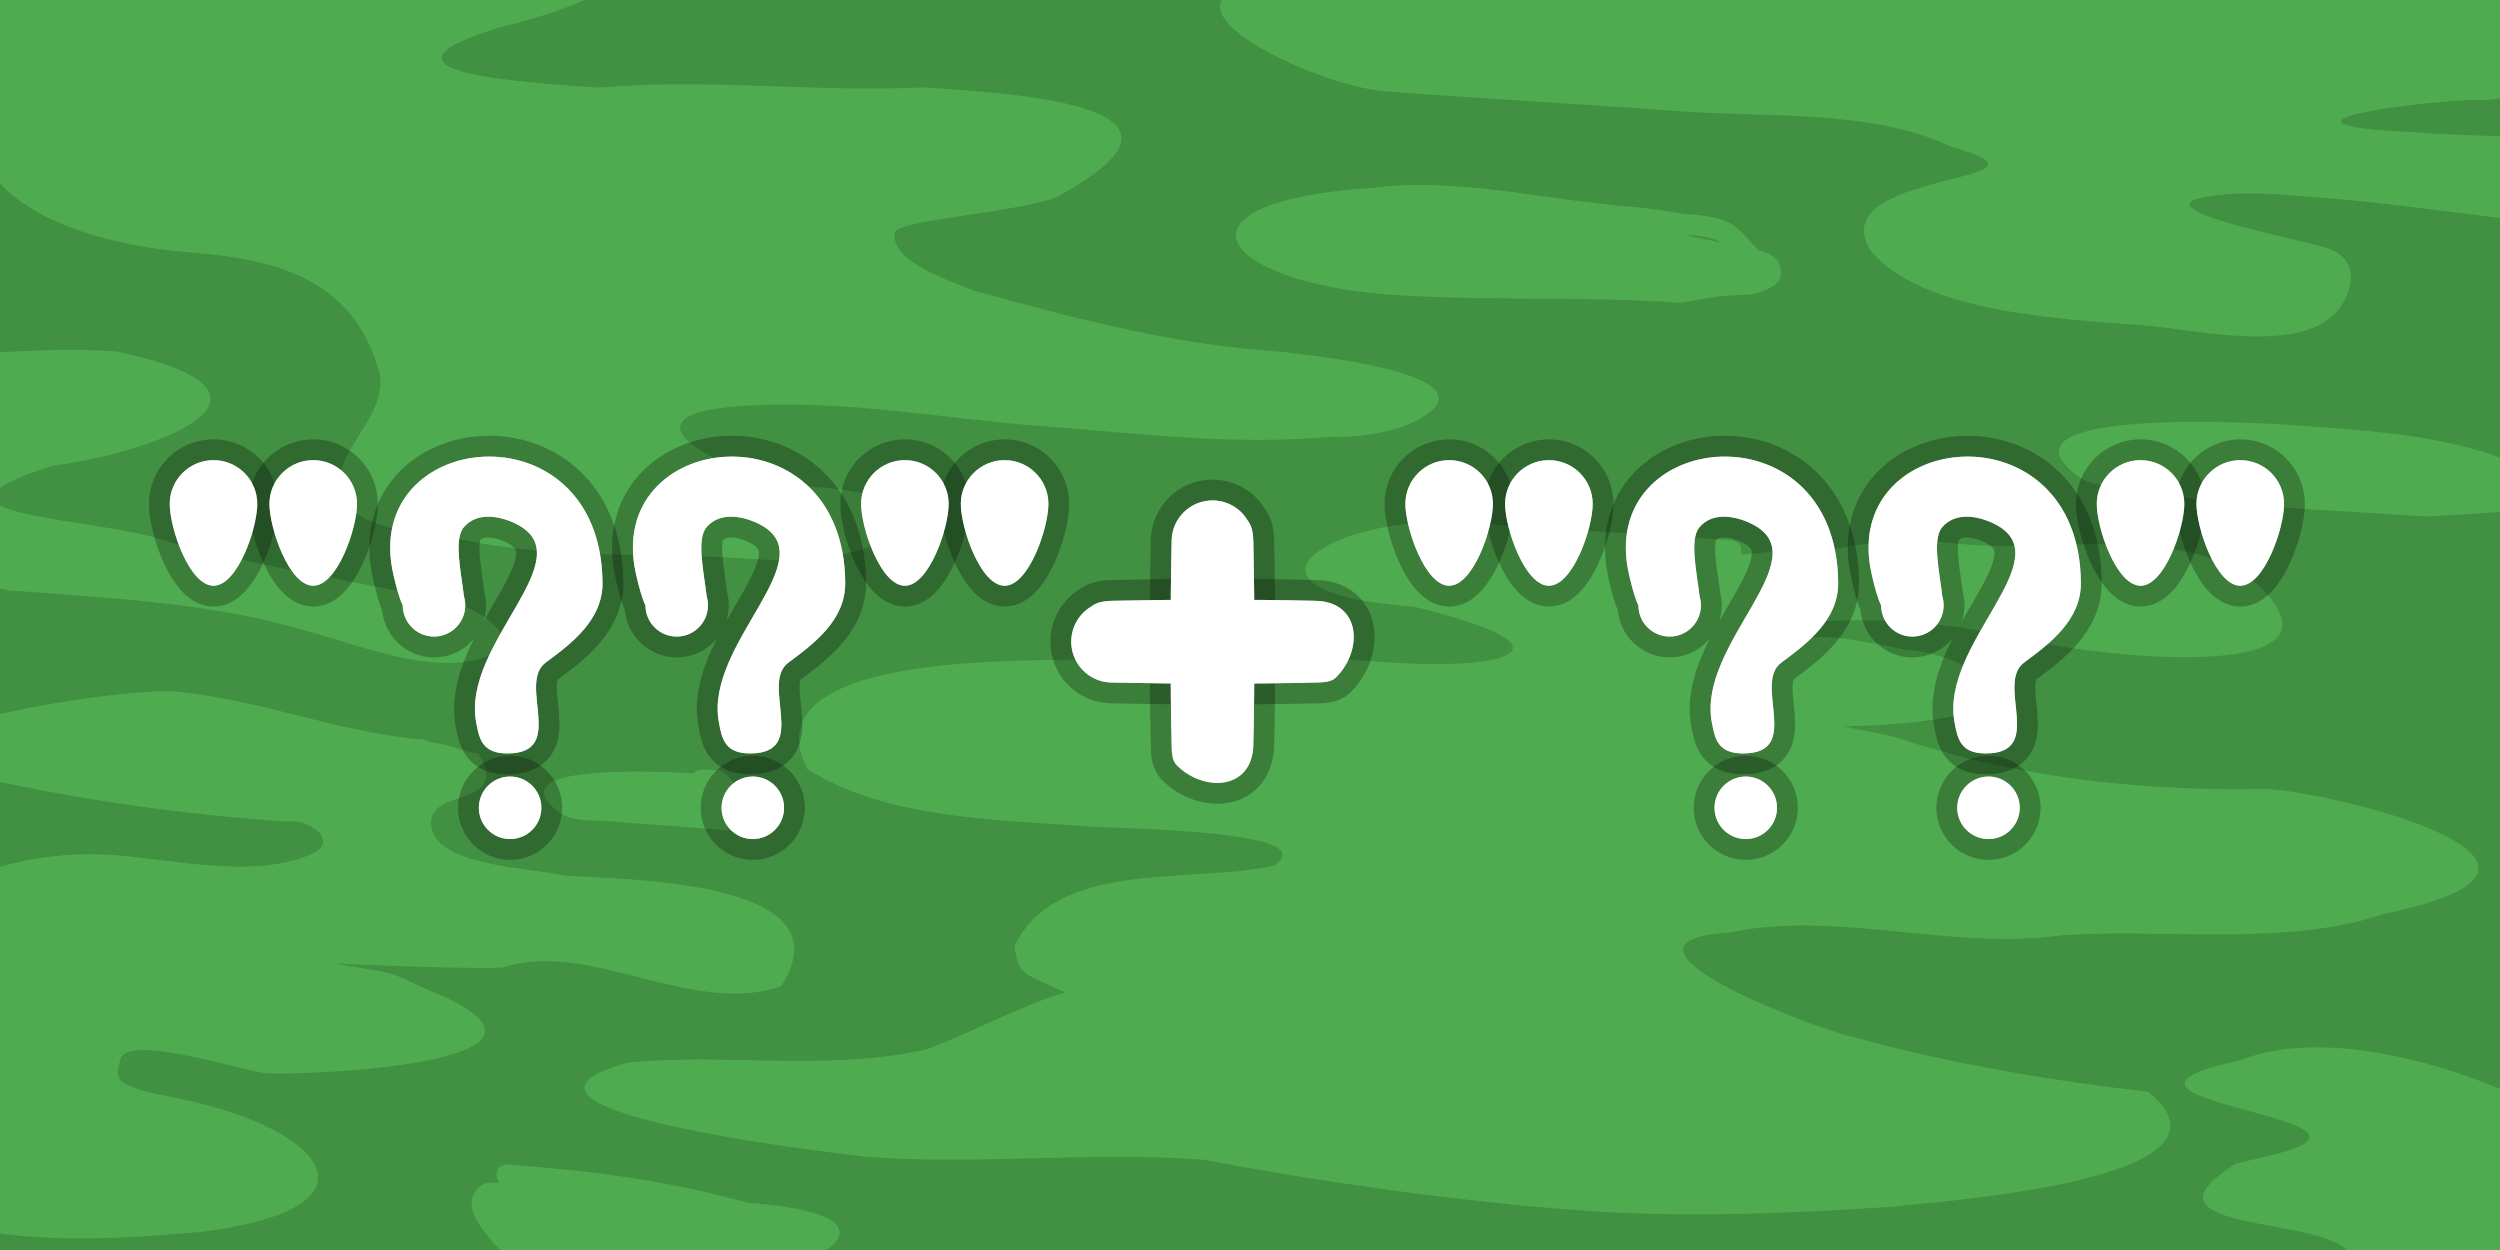
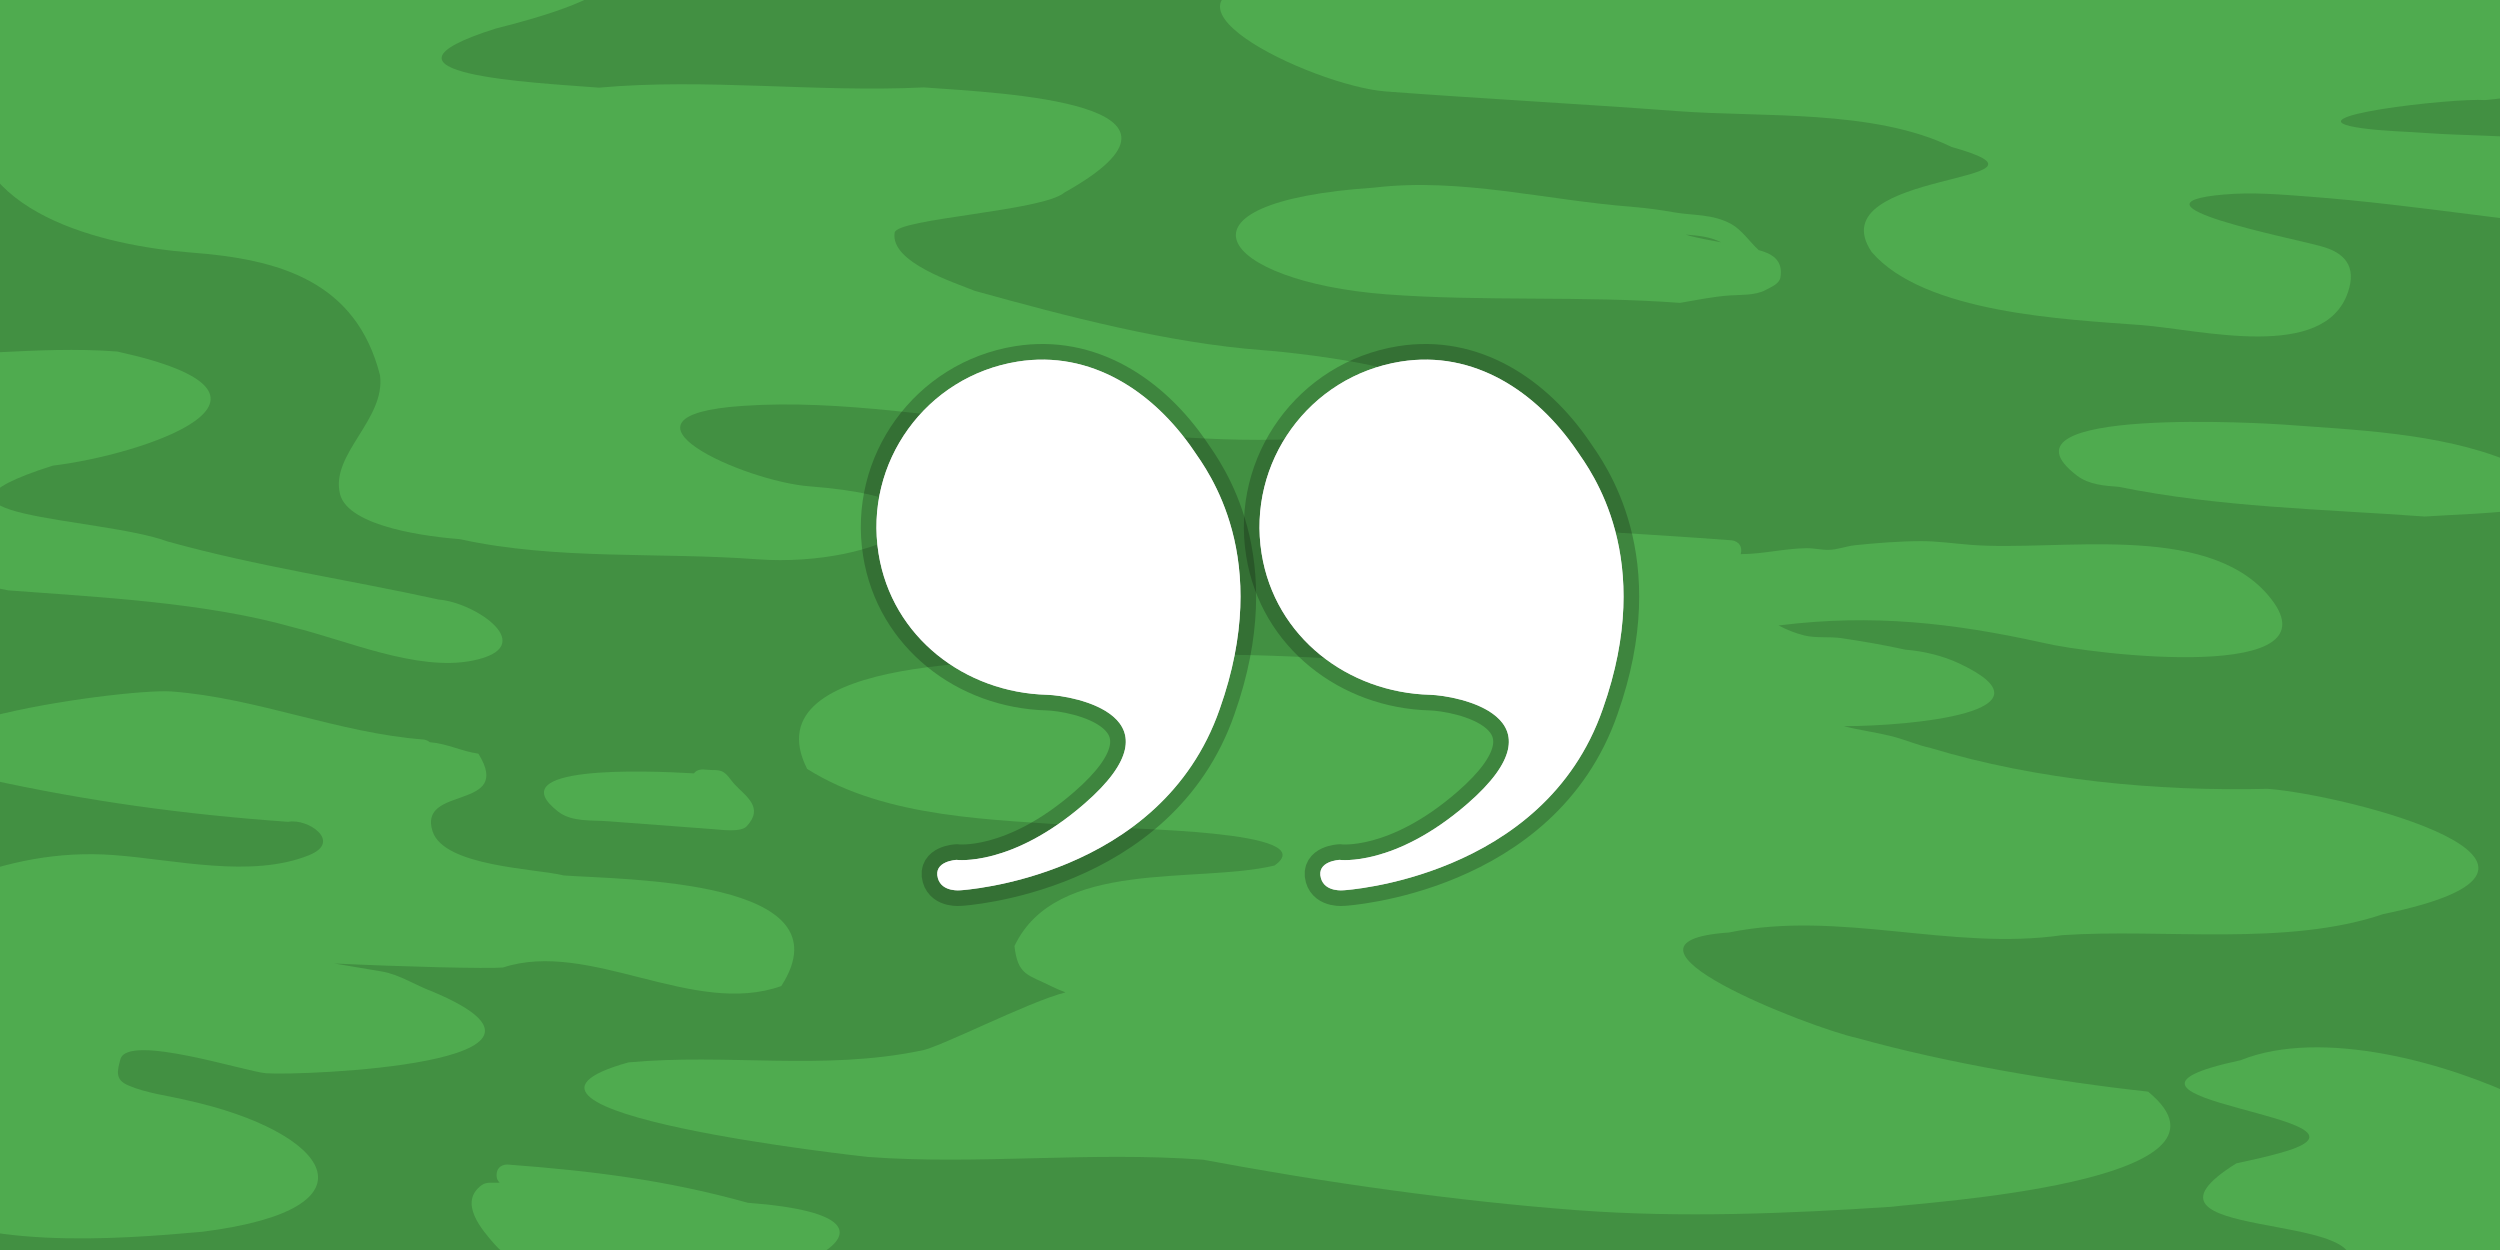
- <svg xmlns="http://www.w3.org/2000/svg" version="1.1" width="600" height="300" viewBox="0 0 600 300" id="svg52">
-   <defs id="defs52" />
-   <path d="M 0,300 V 0 h 600 v 300 z" fill="#429042" stroke="none" stroke-width="0" id="path1" style="stroke-miterlimit:10" />
-   <path d="m 99.443,-33.048 c 4.508,1.075 8.636,3.267 13.177,4.479 1.663,0.444 3.454,0.082 5.152,0.363 3.001,0.496 6.037,1.027 8.968,1.844 33.788,16.549 26.856,24.487 -7.719,33.198 -34.856,10.995 9.59,13.012 24.735,14.202 25.689,-2.324 52.073,1.194 77.981,-0.06 19.039,1.397 72.284,3.637 33.707,25.244 -5.202,4.462 -40.168,6.223 -40.725,9.598 -1.187,7.188 14.718,12.1 19.199,13.981 22.051,6.116 46.369,12.534 69.225,14.25 7.21,0.541 60.811,5.799 35.379,17.56 -5.073,2.346 -13.593,3.541 -18.995,3.186 -23.276,2.169 -46.095,-0.765 -69.345,-2.511 -23.622,-1.774 -48.109,-6.513 -71.83,-4.881 -35.359,2.339 0.381,18.149 15.93,19.316 46.146,3.58 16.853,19.715 -12.6,17.503 -23.332,-1.752 -48.23,0.259 -71.292,-4.822 -6.871,-0.528 -26.826,-2.786 -28.794,-10.856 -2.337,-9.582 10.956,-17.831 9.615,-28.448 C 85.46,67.383 66.898,62.191 45.87,60.612 25.115,58.992 -8.597,51.198 -6.641,25.141 -4.082,-8.22 8.438,-20.539 36.358,-36.174 c 20.625,-7.118 39.652,-1.537 60.85,-0.033 0,0 2.493,0.187 2.306,2.68 -0.013,0.172 -0.037,0.332 -0.07,0.479 z" fill="#4fab4f" stroke="none" stroke-width="0.5" id="path2" style="stroke-miterlimit:10" />
-   <path d="m -32.795,87.178 c 9.7e-4,-0.016 0.002,-0.032 0.003,-0.048 0.187,-2.493 2.68,-2.306 2.68,-2.306 19.364,1.475 38.536,-1.969 58.253,-0.456 48.855,10.695 5.708,24.866 -15.492,27.387 -38.74,12.33 11.457,12.269 27.531,18.187 21.669,6.04 43.294,9.145 65.178,13.966 8.731,0.674 24.565,11.363 7.996,14.652 -13.23,2.626 -30.275,-4.9 -42.982,-8.012 -21.032,-5.98 -46.576,-7.214 -68.387,-8.862 -10.681,-2.353 -30.533,-2.533 -37.844,-11.093 -5.386,-6.306 -2.57,-25.125 -3.581,-33.502 0.131,-1.232 -0.092,-2.557 0.394,-3.697 1.376,-3.226 2.509,-2.546 4.697,-4.389 0.603,-0.508 1.003,-1.266 1.553,-1.825 z" fill="#4fab4f" stroke="none" stroke-width="0.5" id="path3" style="stroke-miterlimit:10" />
-   <path d="m 417.776,132.994 c 5.277,-0.007 10.426,-1.342 15.728,-1.425 1.786,-0.028 3.558,0.423 5.344,0.401 2.145,-0.026 4.205,-0.889 6.338,-1.113 5.081,-0.532 10.766,-0.975 15.905,-0.983 3.939,-0.006 7.986,0.595 11.912,0.89 20.871,1.653 56.091,-5.606 71.273,11.998 18.505,21.552 -42.398,14.335 -54.072,11.476 -21.664,-4.772 -40.877,-6.9 -62.753,-4.196 -0.196,0.024 -0.4,0.047 -0.609,0.066 1.95,1.028 3.999,1.858 6.182,2.399 2.796,0.694 6.041,0.229 8.895,0.649 5.098,0.75 10.378,1.664 15.399,2.77 4.278,0.33 8.945,1.448 12.845,3.278 24.932,11.703 -11.677,15.052 -27.634,15.08 3.732,0.956 7.691,1.475 11.328,2.371 3.276,0.807 6.169,2.144 9.484,2.866 25.557,7.727 54.241,10.443 80.914,9.8 18.603,1.384 85.05,18.254 27.728,30.057 -23.166,7.881 -52.828,3.407 -77.083,5.065 -26.53,3.839 -53.516,-6.095 -79.953,-0.644 -33.611,2.296 19.598,22.915 30.78,25.334 21.687,6.051 47.923,10.479 69.805,12.858 26.723,21.832 -54.977,26.665 -61.534,27.633 -24.82,1.637 -50.598,2.69 -75.395,0.828 -29.395,-2.207 -60.925,-6.691 -89.868,-12.126 -26.966,-2.025 -54.242,1.305 -80.424,-0.661 -0.37,-0.028 -100.015,-10.86 -57.479,-22.691 23.635,-2.189 46.579,2.037 70.088,-2.802 4.159,-0.514 25.959,-11.807 34.811,-14.001 -1.292,-0.482 -2.606,-1.064 -3.386,-1.459 -5.585,-2.825 -8.071,-2.531 -8.873,-9.661 10.012,-21.123 43.668,-14.863 62.402,-19.321 12.09,-8.495 -35.816,-8.728 -45.385,-9.447 -22.144,-1.663 -47.661,-1.709 -66.773,-13.743 -14.09,-27.913 52.087,-25.773 65.671,-26.262 23.421,-2.066 49.368,-1.154 72.85,0.61 29.274,2.225 48.254,-3.219 7.238,-13.261 -49.387,-3.708 -19.39,-22.584 12.471,-20.192 21.172,1.59 42.464,2.651 63.634,4.241 0,0 2.493,0.187 2.306,2.68 -0.018,0.235 -0.056,0.447 -0.111,0.636 z" fill="#4fab4f" stroke="none" stroke-width="0.5" id="path4" style="stroke-miterlimit:10" />
-   <path d="m 101.979,177.545 c 0.236,0.055 0.384,0.117 0.384,0.117 l 0.017,0.01 c 0.251,0.098 0.527,0.243 0.774,0.458 4.212,0.336 7.551,2.171 11.656,2.752 8.595,13.792 -14.661,7.474 -10.982,18.667 2.77,8.426 24.68,8.891 31.519,10.565 14.547,1.042 68.687,0.883 52.165,26.532 -21.097,7.55 -46.042,-11.252 -66.79,-4.446 -3.66,0.331 -24.138,-0.182 -40.504,-0.964 3.844,0.633 7.695,1.272 11.519,1.94 4.155,0.727 8.019,3.31 11.96,4.76 41.564,17.418 -31.532,20.269 -39.835,19.646 -4.873,-0.366 -33.198,-9.624 -34.949,-3.387 -0.799,2.849 -1.323,4.934 1.833,6.288 4.503,1.932 9.456,2.442 14.202,3.592 33.852,7.456 47.671,25.975 3.611,31.548 -20.798,1.87 -55.309,4.493 -73.158,-7.959 -26.314,-18.602 45.664,-31.662 5.152,-26.676 -25.018,-1.85 -55.681,-10.058 -24.746,-35.987 25.113,-8.781 43.791,-21.864 71.679,-19.77 14.426,1.083 32.832,5.615 46.687,0.018 8.076,-3.262 -0.337,-8.941 -4.997,-8.009 -24.893,-1.765 -48.09,-4.933 -72.409,-10.291 -44.79,-10.963 32.486,-21.892 44.416,-20.996 20.562,1.544 40.111,9.998 60.4,11.522 0,0 0.16,0.012 0.395,0.07 z" fill="#4fab4f" stroke="none" stroke-width="0.5" id="path5" style="stroke-miterlimit:10" />
-   <path d="m 166.54,185.61 c 0.772,-1.051 2.219,-0.942 2.219,-0.942 l 1.069,0.08 c 1.204,0.154 2.539,-0.105 3.612,0.462 1.177,0.622 1.85,1.914 2.745,2.899 2.67,2.94 7.333,5.583 2.995,10.219 -1.376,1.47 -6.011,0.817 -7.736,0.691 -8.552,-0.625 -17.101,-1.284 -25.651,-1.926 -3.832,-0.288 -8.584,0.208 -11.805,-2.283 -14.414,-11.146 20.432,-9.915 32.553,-9.201 z" fill="#4fab4f" stroke="none" stroke-width="0.5" id="path6" style="stroke-miterlimit:10" />
-   <path d="m 401.543,50.924 c 4.851,0.868 9.488,0.365 13.996,2.869 2.522,1.401 4.401,4.269 6.53,6.225 3.071,0.817 5.96,2.329 5.232,6.565 -0.271,1.575 -2.27,2.318 -3.677,3.075 -2.337,1.257 -5.955,1.074 -8.419,1.24 -4.045,0.273 -8.02,1.123 -12.013,1.792 -23.269,-1.747 -47.097,-0.293 -70.553,-2.054 -39.996,-3.092 -54.359,-22.164 -2.8,-25.61 20.723,-2.469 41.367,3.07 61.88,4.61 0,0 0.044,0.003 0.12,0.015 3.295,0.28 6.44,0.688 9.704,1.272 z m 4.026,5.697 c 2.484,0.635 4.989,1.073 7.511,1.53 -2.817,-1.416 -5.606,-1.609 -8.507,-1.85 0.326,0.124 0.657,0.233 0.996,0.32 z" fill="#4fab4f" stroke="none" stroke-width="0.5" id="path7" style="stroke-miterlimit:10" />
-   <path d="m 394.972,-37.745 c 0.393,-0.042 0.786,-0.09 1.178,-0.145 5.403,-0.759 11.091,-2.005 16.591,-2.025 2.172,-0.008 4.386,0.465 6.515,0.036 2.071,-0.417 4.121,-0.998 6.225,-1.196 21.185,-2.61 47.127,1.413 68.048,5.082 26.961,5.085 52.314,10.184 78.41,18.833 15.443,4.324 74.722,36.756 24.51,41.179 -7.696,-0.559 -48.744,4.105 -29.578,6.751 5.22,0.721 10.62,0.793 15.877,1.187 16.023,1.203 43.673,-0.614 55.569,12.342 4.996,5.441 0.961,10.536 -4.983,11.506 -26.612,-1.887 -52.683,-6.631 -79.137,-8.617 -6.929,-0.52 -13.576,-1.111 -20.51,-0.499 -25.497,2.248 15.987,10.355 23.293,12.395 5.78,1.529 8.651,4.833 6.532,11.056 -5.702,16.743 -35.413,8.945 -49.786,7.866 C 495.539,76.641 461.854,75.169 449.22,60.505 435.767,40.581 499.807,44.11 468.391,35.268 449.685,26.183 423.107,28.209 402.574,26.668 379.214,24.914 355.851,23.697 332.528,21.945 314.811,20.563 268.296,-1.651 309.104,-5.241 c 16.15,1.231 51.217,2.686 18.185,-6.539 -44.394,-3.282 -21.447,-22.511 8.144,-25.308 16.448,-2.02 42.011,-7.042 59.539,-0.656 z" fill="#4fab4f" stroke="none" stroke-width="0.5" id="path8" style="stroke-miterlimit:10" />
-   <path d="m 601.843,110.569 c 0.877,-0.409 1.838,-0.141 1.838,-0.141 l 2.632,0.735 c 2.078,0.58 9.491,1.974 10.141,3.9 0.846,2.504 -3.708,5.939 -5.597,6.579 -2.054,0.696 -4.31,0.478 -6.462,0.743 -7.537,0.928 -14.91,1.085 -22.467,1.58 -24.653,-1.797 -49.17,-2.196 -73.424,-7.124 -3.408,-0.262 -7.136,-0.495 -10.007,-2.68 -22.145,-16.857 47.153,-12.438 49.442,-12.266 16.843,1.265 37.489,1.961 53.904,8.674 z" fill="#4fab4f" stroke="none" stroke-width="0.5" id="path9" style="stroke-miterlimit:10" />
-   <path d="m 559.177,305.128 c 1.353,-0.339 2.762,-0.534 4.11,-0.286 8.846,-14.396 -56.696,-6.838 -26.551,-25.643 3.798,-0.816 7.038,-1.519 10.703,-2.547 30.641,-8.591 -54.691,-12.566 -9.715,-22.191 19.529,-7.868 49.864,0.691 67.749,9.385 3.71,1.719 7.247,3.733 11.13,5.036 3.275,1.099 5.422,2.707 8.33,4.626 22.536,14.873 -18.084,22.521 -20.463,31.237 6.115,7.645 20.583,0.004 17.697,15.605 -2.31,12.485 -21.598,13.655 -31.604,14.886 -23.4,2.783 -47.314,-5.654 -70.339,-7.382 -26.388,-1.981 -62.092,-5.799 -20.229,-25.789 19.609,1.16 39.467,-2.011 59.182,3.063 z" fill="#4fab4f" stroke="none" stroke-width="0.5" id="path10" style="stroke-miterlimit:10" />
-   <path d="m 119.928,283.827 c -0.455,-0.395 -0.813,-1.024 -0.738,-2.027 0.187,-2.493 2.68,-2.306 2.68,-2.306 20.242,1.52 38.083,3.723 57.599,9.174 50.649,3.803 2.197,23.475 -27.238,21.225 -1.018,-0.19 -8.105,-1.489 -9.322,-1.814 -2.643,-0.704 -5.087,-2.065 -7.745,-2.713 -6.254,-1.525 -11.957,-1.579 -16.501,-6.786 -2.956,-3.388 -8.796,-10.002 -3.011,-14.181 1.166,-0.843 2.816,-0.433 4.275,-0.573 z" fill="#4fab4f" stroke="none" stroke-width="0.5" id="path11" style="stroke-miterlimit:10" />
-   <path d="m 300.802,178.748 c -0.249,10.91 -11.854,11.435 -18.386,4.903 -1.191,-1.191 -1.187,-3.219 -1.226,-4.903 -0.371,-16.275 -0.352,-32.563 0,-48.839 0.002,-0.1 0.004,-0.202 0.005,-0.307 0.162,-5.274 4.488,-9.499 9.801,-9.499 3.592,0 6.732,1.931 8.441,4.812 0.736,0.929 1.182,2.175 1.322,4.07 0.029,0.304 0.043,0.613 0.043,0.925 0.352,16.276 0.371,32.564 0,48.839 z" id="path12" style="fill:#ffffff;stroke:#000000;stroke-width:10;stroke-miterlimit:10;stroke-opacity:0.263" />
-   <path d="m 315.742,144.196 c 10.91,0.249 11.435,11.854 4.903,18.386 -1.191,1.191 -3.219,1.187 -4.903,1.226 -16.275,0.371 -32.563,0.352 -48.839,0 -0.1,-0.002 -0.202,-0.004 -0.307,-0.005 -5.274,-0.162 -9.499,-4.488 -9.499,-9.801 0,-3.592 1.931,-6.732 4.812,-8.441 0.929,-0.736 2.175,-1.182 4.07,-1.322 0.304,-0.029 0.613,-0.043 0.925,-0.043 16.276,-0.352 32.564,-0.371 48.839,0 z" id="path13" style="fill:#ffffff;stroke:#000000;stroke-width:10;stroke-miterlimit:10;stroke-opacity:0.263" />
-   <path d="m 40.735,120.946 c 0,-5.804 4.705,-10.508 10.508,-10.508 5.804,0 10.508,4.705 10.508,10.508 0,5.804 -4.705,19.629 -10.508,19.629 -5.804,0 -10.508,-13.825 -10.508,-19.629 z" id="path14" style="fill:#ffffff;stroke:#000000;stroke-width:10;stroke-miterlimit:10;stroke-opacity:0.263" />
-   <path d="m 206.666,120.946 c 0,-5.804 4.705,-10.508 10.508,-10.508 5.804,0 10.508,4.705 10.508,10.508 0,5.804 -4.705,19.629 -10.508,19.629 -5.804,0 -10.508,-13.825 -10.508,-19.629 z" id="path15" style="fill:#ffffff;stroke:#000000;stroke-width:10;stroke-miterlimit:10;stroke-opacity:0.263" />
-   <path d="m 64.668,120.946 c 0,-5.804 4.705,-10.508 10.508,-10.508 5.804,0 10.508,4.705 10.508,10.508 0,5.804 -4.705,19.629 -10.508,19.629 -5.804,0 -10.508,-13.825 -10.508,-19.629 z" id="path16" style="fill:#ffffff;stroke:#000000;stroke-width:10;stroke-miterlimit:10;stroke-opacity:0.263" />
-   <path d="m 230.599,120.946 c 0,-5.804 4.705,-10.508 10.508,-10.508 5.804,0 10.508,4.705 10.508,10.508 0,5.804 -4.705,19.629 -10.508,19.629 -5.804,0 -10.508,-13.825 -10.508,-19.629 z" id="path17" style="fill:#ffffff;stroke:#000000;stroke-width:10;stroke-miterlimit:10;stroke-opacity:0.263" />
-   <path d="m 94.469,138.141 c -8.39,-35.277 49.849,-41.402 50.133,1.753 0.058,8.809 -7.281,14.453 -13.617,19.109 -6.909,5.077 5.206,21.823 -9.213,21.823 -6.086,0 -6.767,-3.55 -7.5,-7.5 -3.503,-18.884 25.963,-39.409 9.621,-47.58 -3.841,-1.92 -9.429,-3.02 -12.636,0.861 -2.388,2.889 -0.561,10.865 0.093,16.53 0.201,0.678 0.31,1.396 0.31,2.139 0,0.436 -0.037,0.863 -0.109,1.278 -0.607,3.533 -3.685,6.222 -7.391,6.222 -4.128,0 -7.478,-3.336 -7.5,-7.459 -0.925,-1.993 -1.507,-4.299 -2.191,-7.176 z" id="path18" style="fill:#ffffff;stroke:#000000;stroke-width:10;stroke-miterlimit:10;stroke-opacity:0.263" />
-   <path d="m 114.926,193.873 c 0,-4.142 3.358,-7.5 7.5,-7.5 4.142,0 7.5,3.358 7.5,7.5 0,4.142 -3.358,7.5 -7.5,7.5 -4.142,0 -7.5,-3.358 -7.5,-7.5 z" id="path19" style="fill:#ffffff;stroke:#000000;stroke-width:10;stroke-miterlimit:10;stroke-opacity:0.263" />
-   <path d="m 152.722,138.141 c -8.39,-35.277 49.849,-41.402 50.133,1.753 0.058,8.809 -7.281,14.453 -13.617,19.109 -6.909,5.077 5.206,21.823 -9.213,21.823 -6.086,0 -6.767,-3.55 -7.5,-7.5 -3.503,-18.884 25.963,-39.409 9.621,-47.58 -3.841,-1.92 -9.429,-3.02 -12.636,0.861 -2.388,2.889 -0.561,10.865 0.093,16.53 0.201,0.678 0.31,1.396 0.31,2.139 0,0.436 -0.037,0.863 -0.109,1.278 -0.607,3.533 -3.685,6.222 -7.391,6.222 -4.128,0 -7.478,-3.336 -7.5,-7.459 -0.925,-1.993 -1.507,-4.299 -2.191,-7.176 z" id="path20" style="fill:#ffffff;stroke:#000000;stroke-width:10;stroke-miterlimit:10;stroke-opacity:0.263" />
-   <path d="m 173.178,193.873 c 0,-4.142 3.358,-7.5 7.5,-7.5 4.142,0 7.5,3.358 7.5,7.5 0,4.142 -3.358,7.5 -7.5,7.5 -4.142,0 -7.5,-3.358 -7.5,-7.5 z" id="path21" style="fill:#ffffff;stroke:#000000;stroke-width:10;stroke-miterlimit:10;stroke-opacity:0.263" />
-   <path d="m 337.293,120.946 c 0,-5.804 4.705,-10.508 10.508,-10.508 5.804,0 10.508,4.705 10.508,10.508 0,5.804 -4.705,19.629 -10.508,19.629 -5.804,0 -10.508,-13.825 -10.508,-19.629 z" id="path22" style="fill:#ffffff;stroke:#000000;stroke-width:10;stroke-miterlimit:10;stroke-opacity:0.263" />
-   <path d="m 503.224,120.946 c 0,-5.804 4.705,-10.508 10.508,-10.508 5.804,0 10.508,4.705 10.508,10.508 0,5.804 -4.705,19.629 -10.508,19.629 -5.804,0 -10.508,-13.825 -10.508,-19.629 z" id="path23" style="fill:#ffffff;stroke:#000000;stroke-width:10;stroke-miterlimit:10;stroke-opacity:0.263" />
-   <path d="m 361.226,120.946 c 0,-5.804 4.705,-10.508 10.508,-10.508 5.804,0 10.508,4.705 10.508,10.508 0,5.804 -4.705,19.629 -10.508,19.629 -5.804,0 -10.508,-13.825 -10.508,-19.629 z" id="path24" style="fill:#ffffff;stroke:#000000;stroke-width:10;stroke-miterlimit:10;stroke-opacity:0.263" />
-   <path d="m 527.157,120.946 c 0,-5.804 4.705,-10.508 10.508,-10.508 5.804,0 10.508,4.705 10.508,10.508 0,5.804 -4.705,19.629 -10.508,19.629 -5.804,0 -10.508,-13.825 -10.508,-19.629 z" id="path25" style="fill:#ffffff;stroke:#000000;stroke-width:10;stroke-miterlimit:10;stroke-opacity:0.263" />
-   <path d="m 391.027,138.141 c -8.39,-35.277 49.849,-41.402 50.133,1.753 0.058,8.809 -7.281,14.453 -13.617,19.109 -6.909,5.077 5.206,21.823 -9.213,21.823 -6.086,0 -6.767,-3.55 -7.5,-7.5 -3.503,-18.884 25.963,-39.409 9.621,-47.58 -3.841,-1.92 -9.429,-3.02 -12.636,0.861 -2.388,2.889 -0.561,10.865 0.093,16.53 0.201,0.678 0.31,1.396 0.31,2.139 0,0.436 -0.037,0.863 -0.109,1.278 -0.607,3.533 -3.685,6.222 -7.391,6.222 -4.128,0 -7.478,-3.336 -7.5,-7.459 -0.925,-1.993 -1.507,-4.299 -2.191,-7.176 z" id="path26" style="fill:#ffffff;stroke:#000000;stroke-width:10;stroke-miterlimit:10;stroke-opacity:0.263" />
-   <path d="m 411.483,193.873 c 0,-4.142 3.358,-7.5 7.5,-7.5 4.142,0 7.5,3.358 7.5,7.5 0,4.142 -3.358,7.5 -7.5,7.5 -4.142,0 -7.5,-3.358 -7.5,-7.5 z" id="path27" style="fill:#ffffff;stroke:#000000;stroke-width:10;stroke-miterlimit:10;stroke-opacity:0.263" />
-   <path d="m 449.28,138.141 c -8.39,-35.277 49.849,-41.402 50.133,1.753 0.058,8.809 -7.281,14.453 -13.617,19.109 -6.909,5.077 5.206,21.823 -9.213,21.823 -6.086,0 -6.767,-3.55 -7.5,-7.5 -3.503,-18.884 25.963,-39.409 9.621,-47.58 -3.841,-1.92 -9.429,-3.02 -12.636,0.861 -2.388,2.889 -0.561,10.865 0.093,16.53 0.201,0.678 0.31,1.396 0.31,2.139 0,0.436 -0.037,0.863 -0.109,1.278 -0.607,3.533 -3.685,6.222 -7.391,6.222 -4.128,0 -7.478,-3.336 -7.5,-7.459 -0.925,-1.993 -1.507,-4.299 -2.191,-7.176 z" id="path28" style="fill:#ffffff;stroke:#000000;stroke-width:10;stroke-miterlimit:10;stroke-opacity:0.263" />
-   <path d="m 469.736,193.873 c 0,-4.142 3.358,-7.5 7.5,-7.5 4.142,0 7.5,3.358 7.5,7.5 0,4.142 -3.358,7.5 -7.5,7.5 -4.142,0 -7.5,-3.358 -7.5,-7.5 z" id="path29" style="fill:#ffffff;stroke:#000000;stroke-width:10;stroke-miterlimit:10;stroke-opacity:0.263" />
-   <path d="m 300.802,178.748 c -0.249,10.91 -11.854,11.435 -18.386,4.903 -1.191,-1.191 -1.187,-3.219 -1.226,-4.903 -0.371,-16.275 -0.352,-32.563 0,-48.839 0.002,-0.1 0.004,-0.202 0.005,-0.307 0.162,-5.274 4.488,-9.499 9.801,-9.499 3.592,0 6.732,1.931 8.441,4.812 0.736,0.929 1.182,2.175 1.322,4.07 0.029,0.304 0.043,0.613 0.043,0.925 0.352,16.276 0.371,32.564 0,48.839 z" id="path31" style="fill:#ffffff;stroke:none;stroke-width:0.5;stroke-miterlimit:10" />
-   <path d="m 315.742,144.196 c 10.91,0.249 11.435,11.854 4.903,18.386 -1.191,1.191 -3.219,1.187 -4.903,1.226 -16.275,0.371 -32.563,0.352 -48.839,0 -0.1,-0.002 -0.202,-0.004 -0.307,-0.005 -5.274,-0.162 -9.499,-4.488 -9.499,-9.801 0,-3.592 1.931,-6.732 4.812,-8.441 0.929,-0.736 2.175,-1.182 4.07,-1.322 0.304,-0.029 0.613,-0.043 0.925,-0.043 16.276,-0.352 32.564,-0.371 48.839,0 z" id="path32" style="fill:#ffffff;stroke:none;stroke-width:0.5;stroke-miterlimit:10" />
-   <path d="m 40.735,120.946 c 0,-5.804 4.705,-10.508 10.508,-10.508 5.804,0 10.508,4.705 10.508,10.508 0,5.804 -4.705,19.629 -10.508,19.629 -5.804,0 -10.508,-13.825 -10.508,-19.629 z" stroke-width="0" id="path33" style="fill:#ffffff;stroke:none;stroke-miterlimit:10" />
-   <path d="m 206.666,120.946 c 0,-5.804 4.705,-10.508 10.508,-10.508 5.804,0 10.508,4.705 10.508,10.508 0,5.804 -4.705,19.629 -10.508,19.629 -5.804,0 -10.508,-13.825 -10.508,-19.629 z" stroke-width="0" id="path34" style="fill:#ffffff;stroke:none;stroke-miterlimit:10" />
-   <path d="m 64.668,120.946 c 0,-5.804 4.705,-10.508 10.508,-10.508 5.804,0 10.508,4.705 10.508,10.508 0,5.804 -4.705,19.629 -10.508,19.629 -5.804,0 -10.508,-13.825 -10.508,-19.629 z" stroke-width="0" id="path35" style="fill:#ffffff;stroke:none;stroke-miterlimit:10" />
-   <path d="m 230.599,120.946 c 0,-5.804 4.705,-10.508 10.508,-10.508 5.804,0 10.508,4.705 10.508,10.508 0,5.804 -4.705,19.629 -10.508,19.629 -5.804,0 -10.508,-13.825 -10.508,-19.629 z" stroke-width="0" id="path36" style="fill:#ffffff;stroke:none;stroke-miterlimit:10" />
-   <path d="m 94.469,138.141 c -8.39,-35.277 49.849,-41.402 50.133,1.753 0.058,8.809 -7.281,14.453 -13.617,19.109 -6.909,5.077 5.206,21.823 -9.213,21.823 -6.086,0 -6.767,-3.55 -7.5,-7.5 -3.503,-18.884 25.963,-39.409 9.621,-47.58 -3.841,-1.92 -9.429,-3.02 -12.636,0.861 -2.388,2.889 -0.561,10.865 0.093,16.53 0.201,0.678 0.31,1.396 0.31,2.139 0,0.436 -0.037,0.863 -0.109,1.278 -0.607,3.533 -3.685,6.222 -7.391,6.222 -4.128,0 -7.478,-3.336 -7.5,-7.459 -0.925,-1.993 -1.507,-4.299 -2.191,-7.176 z" id="path37" style="fill:#ffffff;stroke:none;stroke-width:0.5;stroke-miterlimit:10" />
-   <path d="m 114.926,193.873 c 0,-4.142 3.358,-7.5 7.5,-7.5 4.142,0 7.5,3.358 7.5,7.5 0,4.142 -3.358,7.5 -7.5,7.5 -4.142,0 -7.5,-3.358 -7.5,-7.5 z" id="path38" style="fill:#ffffff;stroke:none;stroke-width:0.5;stroke-miterlimit:10" />
-   <path d="m 152.722,138.141 c -8.39,-35.277 49.849,-41.402 50.133,1.753 0.058,8.809 -7.281,14.453 -13.617,19.109 -6.909,5.077 5.206,21.823 -9.213,21.823 -6.086,0 -6.767,-3.55 -7.5,-7.5 -3.503,-18.884 25.963,-39.409 9.621,-47.58 -3.841,-1.92 -9.429,-3.02 -12.636,0.861 -2.388,2.889 -0.561,10.865 0.093,16.53 0.201,0.678 0.31,1.396 0.31,2.139 0,0.436 -0.037,0.863 -0.109,1.278 -0.607,3.533 -3.685,6.222 -7.391,6.222 -4.128,0 -7.478,-3.336 -7.5,-7.459 -0.925,-1.993 -1.507,-4.299 -2.191,-7.176 z" id="path39" style="fill:#ffffff;stroke:none;stroke-width:0.5;stroke-miterlimit:10" />
-   <path d="m 173.178,193.873 c 0,-4.142 3.358,-7.5 7.5,-7.5 4.142,0 7.5,3.358 7.5,7.5 0,4.142 -3.358,7.5 -7.5,7.5 -4.142,0 -7.5,-3.358 -7.5,-7.5 z" id="path40" style="fill:#ffffff;stroke:none;stroke-width:0.5;stroke-miterlimit:10" />
-   <path d="m 337.293,120.946 c 0,-5.804 4.705,-10.508 10.508,-10.508 5.804,0 10.508,4.705 10.508,10.508 0,5.804 -4.705,19.629 -10.508,19.629 -5.804,0 -10.508,-13.825 -10.508,-19.629 z" stroke-width="0" id="path41" style="fill:#ffffff;stroke:none;stroke-miterlimit:10" />
-   <path d="m 503.224,120.946 c 0,-5.804 4.705,-10.508 10.508,-10.508 5.804,0 10.508,4.705 10.508,10.508 0,5.804 -4.705,19.629 -10.508,19.629 -5.804,0 -10.508,-13.825 -10.508,-19.629 z" stroke-width="0" id="path42" style="fill:#ffffff;stroke:none;stroke-miterlimit:10" />
-   <path d="m 361.226,120.946 c 0,-5.804 4.705,-10.508 10.508,-10.508 5.804,0 10.508,4.705 10.508,10.508 0,5.804 -4.705,19.629 -10.508,19.629 -5.804,0 -10.508,-13.825 -10.508,-19.629 z" stroke-width="0" id="path43" style="fill:#ffffff;stroke:none;stroke-miterlimit:10" />
-   <path d="m 527.157,120.946 c 0,-5.804 4.705,-10.508 10.508,-10.508 5.804,0 10.508,4.705 10.508,10.508 0,5.804 -4.705,19.629 -10.508,19.629 -5.804,0 -10.508,-13.825 -10.508,-19.629 z" stroke-width="0" id="path44" style="fill:#ffffff;stroke:none;stroke-miterlimit:10" />
-   <path d="m 391.027,138.141 c -8.39,-35.277 49.849,-41.402 50.133,1.753 0.058,8.809 -7.281,14.453 -13.617,19.109 -6.909,5.077 5.206,21.823 -9.213,21.823 -6.086,0 -6.767,-3.55 -7.5,-7.5 -3.503,-18.884 25.963,-39.409 9.621,-47.58 -3.841,-1.92 -9.429,-3.02 -12.636,0.861 -2.388,2.889 -0.561,10.865 0.093,16.53 0.201,0.678 0.31,1.396 0.31,2.139 0,0.436 -0.037,0.863 -0.109,1.278 -0.607,3.533 -3.685,6.222 -7.391,6.222 -4.128,0 -7.478,-3.336 -7.5,-7.459 -0.925,-1.993 -1.507,-4.299 -2.191,-7.176 z" id="path45" style="fill:#ffffff;stroke:none;stroke-width:0.5;stroke-miterlimit:10" />
-   <path d="m 411.483,193.873 c 0,-4.142 3.358,-7.5 7.5,-7.5 4.142,0 7.5,3.358 7.5,7.5 0,4.142 -3.358,7.5 -7.5,7.5 -4.142,0 -7.5,-3.358 -7.5,-7.5 z" id="path46" style="fill:#ffffff;stroke:none;stroke-width:0.5;stroke-miterlimit:10" />
-   <path d="m 449.28,138.141 c -8.39,-35.277 49.849,-41.402 50.133,1.753 0.058,8.809 -7.281,14.453 -13.617,19.109 -6.909,5.077 5.206,21.823 -9.213,21.823 -6.086,0 -6.767,-3.55 -7.5,-7.5 -3.503,-18.884 25.963,-39.409 9.621,-47.58 -3.841,-1.92 -9.429,-3.02 -12.636,0.861 -2.388,2.889 -0.561,10.865 0.093,16.53 0.201,0.678 0.31,1.396 0.31,2.139 0,0.436 -0.037,0.863 -0.109,1.278 -0.607,3.533 -3.685,6.222 -7.391,6.222 -4.128,0 -7.478,-3.336 -7.5,-7.459 -0.925,-1.993 -1.507,-4.299 -2.191,-7.176 z" id="path47" style="fill:#ffffff;stroke:none;stroke-width:0.5;stroke-miterlimit:10" />
-   <path d="m 469.736,193.873 c 0,-4.142 3.358,-7.5 7.5,-7.5 4.142,0 7.5,3.358 7.5,7.5 0,4.142 -3.358,7.5 -7.5,7.5 -4.142,0 -7.5,-3.358 -7.5,-7.5 z" id="path48" style="fill:#ffffff;stroke:none;stroke-width:0.5;stroke-miterlimit:10" />
+ <svg xmlns="http://www.w3.org/2000/svg" version="1.1" width="600" height="300" viewBox="0 0 600 300" id="svg17">
+   <defs id="defs17" />
+   <g stroke="none" id="g11" transform="translate(60,-30)" style="stroke-miterlimit:10">
+     <path d="M -60,330 V 30 h 600 v 300 z" fill="#429042" stroke-width="0" id="path1" />
+     <path d="m 39.443,-3.048 c 4.508,1.075 8.636,3.267 13.177,4.479 1.663,0.444 3.454,0.082 5.152,0.363 3.001,0.496 6.037,1.027 8.968,1.844 33.788,16.549 26.856,24.487 -7.719,33.198 -34.856,10.995 9.59,13.012 24.735,14.202 25.689,-2.324 52.073,1.194 77.981,-0.06 19.039,1.397 72.284,3.637 33.707,25.244 -5.202,4.462 -40.168,6.223 -40.725,9.598 -1.187,7.188 14.718,12.1 19.199,13.981 22.051,6.116 46.369,12.534 69.225,14.25 7.21,0.541 60.811,5.799 35.379,17.56 -5.073,2.346 -13.593,3.541 -18.995,3.186 -23.276,2.169 -46.095,-0.765 -69.345,-2.511 -23.622,-1.774 -48.109,-6.513 -71.83,-4.881 -35.359,2.339 0.381,18.149 15.93,19.316 46.146,3.58 16.853,19.715 -12.6,17.503 -23.332,-1.752 -48.23,0.259 -71.292,-4.822 -6.871,-0.528 -26.826,-2.786 -28.794,-10.856 -2.337,-9.582 10.956,-17.831 9.615,-28.448 C 25.46,97.383 6.898,92.191 -14.13,90.612 -34.885,88.992 -68.597,81.198 -66.641,55.141 -64.082,21.78 -51.562,9.461 -23.642,-6.174 c 20.625,-7.118 39.652,-1.537 60.85,-0.033 0,0 2.493,0.187 2.306,2.68 -0.013,0.172 -0.037,0.332 -0.07,0.479 z" fill="#4fab4f" stroke-width="0.5" id="path2" />
+     <path d="m -92.795,117.178 c 9.7e-4,-0.016 0.002,-0.032 0.003,-0.048 0.187,-2.493 2.68,-2.306 2.68,-2.306 19.364,1.475 38.536,-1.969 58.253,-0.456 48.855,10.695 5.708,24.866 -15.492,27.387 -38.74,12.33 11.457,12.269 27.531,18.187 21.669,6.04 43.294,9.145 65.178,13.966 8.731,0.674 24.565,11.363 7.996,14.652 -13.23,2.626 -30.275,-4.9 -42.982,-8.012 -21.032,-5.98 -46.576,-7.214 -68.387,-8.862 -10.681,-2.353 -30.533,-2.533 -37.844,-11.093 -5.386,-6.306 -2.57,-25.125 -3.581,-33.502 0.131,-1.232 -0.092,-2.557 0.394,-3.697 1.376,-3.226 2.509,-2.546 4.697,-4.389 0.603,-0.508 1.003,-1.266 1.553,-1.825 z" fill="#4fab4f" stroke-width="0.5" id="path3" />
+     <path d="m 41.979,207.545 c 0.236,0.055 0.384,0.117 0.384,0.117 l 0.017,0.01 c 0.251,0.098 0.527,0.243 0.774,0.458 4.212,0.336 7.551,2.171 11.656,2.752 8.595,13.792 -14.661,7.474 -10.982,18.667 2.77,8.426 24.68,8.891 31.519,10.565 14.547,1.042 68.687,0.883 52.165,26.532 -21.097,7.55 -46.042,-11.252 -66.79,-4.446 -3.66,0.331 -24.138,-0.182 -40.504,-0.964 3.844,0.633 7.695,1.272 11.519,1.94 4.155,0.727 8.019,3.31 11.96,4.76 41.564,17.418 -31.532,20.269 -39.835,19.646 -4.873,-0.366 -33.198,-9.624 -34.949,-3.387 -0.799,2.849 -1.323,4.934 1.833,6.288 4.503,1.932 9.456,2.442 14.202,3.592 33.852,7.456 47.671,25.975 3.611,31.548 -20.798,1.87 -55.309,4.493 -73.158,-7.959 -26.314,-18.602 45.664,-31.662 5.152,-26.676 -25.018,-1.85 -55.681,-10.058 -24.746,-35.987 25.113,-8.781 43.791,-21.864 71.679,-19.77 14.426,1.083 32.832,5.615 46.687,0.018 8.076,-3.262 -0.337,-8.941 -4.997,-8.009 -24.893,-1.765 -48.09,-4.933 -72.409,-10.291 -44.79,-10.963 32.486,-21.892 44.416,-20.996 20.562,1.544 40.111,9.998 60.4,11.522 0,0 0.16,0.012 0.395,0.07 z" fill="#4fab4f" stroke-width="0.5" id="path4" />
+     <path d="m 106.54,215.61 c 0.772,-1.051 2.219,-0.942 2.219,-0.942 l 1.069,0.08 c 1.204,0.154 2.539,-0.105 3.612,0.462 1.177,0.622 1.85,1.914 2.745,2.899 2.67,2.94 7.333,5.583 2.995,10.219 -1.376,1.47 -6.011,0.817 -7.736,0.691 -8.552,-0.625 -17.101,-1.284 -25.651,-1.926 -3.832,-0.288 -8.584,0.208 -11.805,-2.283 -14.414,-11.146 20.432,-9.915 32.553,-9.201 z" fill="#4fab4f" stroke-width="0.5" id="path5" />
+     <path d="m 341.543,80.924 c 4.851,0.868 9.488,0.365 13.996,2.869 2.522,1.401 4.401,4.269 6.53,6.225 3.071,0.817 5.96,2.329 5.232,6.565 -0.271,1.575 -2.27,2.318 -3.677,3.075 -2.337,1.257 -5.955,1.074 -8.419,1.24 -4.045,0.273 -8.02,1.123 -12.013,1.792 -23.269,-1.747 -47.097,-0.293 -70.553,-2.054 -39.996,-3.092 -54.359,-22.164 -2.8,-25.61 20.723,-2.469 41.367,3.07 61.88,4.61 0,0 0.044,0.003 0.12,0.015 3.295,0.28 6.44,0.688 9.704,1.272 z m 4.026,5.697 c 2.484,0.635 4.989,1.073 7.511,1.53 -2.817,-1.416 -5.606,-1.609 -8.507,-1.85 0.326,0.124 0.657,0.233 0.996,0.32 z" fill="#4fab4f" stroke-width="0.5" id="path6" />
+     <path d="m 334.972,-7.745 c 0.393,-0.042 0.786,-0.09 1.178,-0.145 5.403,-0.759 11.091,-2.005 16.591,-2.025 2.172,-0.008 4.386,0.465 6.515,0.036 2.071,-0.417 4.121,-0.998 6.225,-1.196 21.185,-2.61 47.127,1.413 68.048,5.082 26.961,5.085 52.314,10.184 78.41,18.833 15.443,4.324 74.722,36.756 24.51,41.179 -7.696,-0.559 -48.744,4.105 -29.578,6.751 5.22,0.721 10.62,0.793 15.877,1.187 16.023,1.203 43.673,-0.614 55.569,12.342 4.996,5.441 0.961,10.536 -4.983,11.506 -26.612,-1.887 -52.683,-6.631 -79.137,-8.617 -6.929,-0.52 -13.576,-1.111 -20.51,-0.499 -25.497,2.248 15.987,10.355 23.293,12.395 5.78,1.529 8.651,4.833 6.532,11.056 -5.702,16.743 -35.413,8.945 -49.786,7.866 -18.187,-1.366 -51.872,-2.838 -64.506,-17.502 C 375.767,70.581 439.807,74.11 408.391,65.268 389.685,56.183 363.107,58.209 342.574,56.668 319.214,54.914 295.851,53.697 272.528,51.945 254.811,50.563 208.296,28.349 249.104,24.759 c 16.15,1.231 51.217,2.686 18.185,-6.539 -44.394,-3.282 -21.447,-22.511 8.144,-25.308 16.448,-2.02 42.011,-7.042 59.539,-0.656 z" fill="#4fab4f" stroke-width="0.5" id="path7" />
+     <path d="m 541.843,140.569 c 0.877,-0.409 1.838,-0.141 1.838,-0.141 l 2.632,0.735 c 2.078,0.58 9.491,1.974 10.141,3.9 0.846,2.504 -3.708,5.939 -5.597,6.579 -2.054,0.696 -4.31,0.478 -6.462,0.743 -7.537,0.928 -14.91,1.085 -22.467,1.58 -24.653,-1.797 -49.17,-2.196 -73.424,-7.124 -3.408,-0.262 -7.136,-0.495 -10.007,-2.68 -22.145,-16.857 47.153,-12.438 49.442,-12.266 16.843,1.265 37.489,1.961 53.904,8.674 z" fill="#4fab4f" stroke-width="0.5" id="path8" />
+     <path d="m 499.177,335.128 c 1.353,-0.339 2.762,-0.534 4.11,-0.286 8.846,-14.396 -56.696,-6.838 -26.551,-25.643 3.798,-0.816 7.038,-1.519 10.703,-2.547 30.641,-8.591 -54.691,-12.566 -9.715,-22.191 19.529,-7.868 49.864,0.691 67.749,9.385 3.71,1.719 7.247,3.733 11.13,5.036 3.275,1.099 5.422,2.707 8.33,4.626 22.536,14.873 -18.084,22.521 -20.463,31.237 6.115,7.645 20.583,0.004 17.697,15.605 -2.31,12.485 -21.598,13.655 -31.604,14.886 -23.4,2.783 -47.314,-5.654 -70.339,-7.382 -26.388,-1.981 -62.092,-5.799 -20.229,-25.789 19.609,1.16 39.467,-2.011 59.182,3.063 z" fill="#4fab4f" stroke-width="0.5" id="path9" />
+     <path d="m 59.928,313.827 c -0.455,-0.395 -0.813,-1.024 -0.738,-2.027 0.187,-2.493 2.68,-2.306 2.68,-2.306 20.242,1.52 38.083,3.723 57.599,9.174 50.649,3.803 2.197,23.475 -27.238,21.225 -1.018,-0.19 -8.105,-1.489 -9.322,-1.814 -2.643,-0.704 -5.087,-2.065 -7.745,-2.713 -6.254,-1.525 -11.957,-1.579 -16.501,-6.786 -2.956,-3.388 -8.796,-10.002 -3.011,-14.181 1.166,-0.843 2.816,-0.433 4.275,-0.573 z" fill="#4fab4f" stroke-width="0.5" id="path10" />
+     <path d="m 357.776,162.994 c 5.277,-0.007 10.426,-1.342 15.728,-1.425 1.786,-0.028 3.558,0.423 5.344,0.401 2.145,-0.026 4.205,-0.889 6.338,-1.113 5.081,-0.532 10.766,-0.975 15.905,-0.983 3.939,-0.006 7.986,0.595 11.912,0.89 20.871,1.653 56.091,-5.606 71.273,11.998 18.505,21.552 -42.398,14.335 -54.072,11.476 -21.664,-4.772 -40.877,-6.9 -62.753,-4.196 -0.196,0.024 -0.4,0.047 -0.609,0.066 1.95,1.028 3.999,1.858 6.182,2.399 2.796,0.694 6.041,0.229 8.895,0.649 5.098,0.75 10.378,1.664 15.399,2.77 4.278,0.33 8.945,1.448 12.845,3.278 24.932,11.703 -11.677,15.052 -27.634,15.08 3.732,0.956 7.691,1.475 11.328,2.371 3.276,0.807 6.169,2.144 9.484,2.866 25.557,7.727 54.241,10.443 80.914,9.8 18.603,1.384 85.05,18.254 27.728,30.057 -23.166,7.881 -52.828,3.407 -77.083,5.065 -26.53,3.839 -53.516,-6.095 -79.953,-0.644 -33.611,2.296 19.598,22.915 30.78,25.334 21.687,6.051 47.923,10.479 69.805,12.858 26.723,21.832 -54.977,26.665 -61.534,27.633 -24.82,1.637 -50.598,2.69 -75.395,0.828 -29.395,-2.207 -60.925,-6.691 -89.868,-12.126 -26.966,-2.025 -54.242,1.305 -80.424,-0.661 -0.37,-0.028 -100.015,-10.86 -57.479,-22.691 23.635,-2.189 46.579,2.037 70.088,-2.802 4.159,-0.514 25.959,-11.807 34.811,-14.001 -1.292,-0.482 -2.606,-1.064 -3.386,-1.459 -5.585,-2.825 -8.071,-2.531 -8.873,-9.661 10.012,-21.123 43.668,-14.863 62.402,-19.321 12.09,-8.495 -35.816,-8.728 -45.385,-9.447 -22.144,-1.663 -47.661,-1.709 -66.773,-13.743 -14.09,-27.913 52.087,-25.773 65.671,-26.262 23.421,-2.066 49.368,-1.154 72.85,0.61 29.274,2.225 48.254,-3.219 7.238,-13.261 -49.387,-3.708 -19.39,-22.584 12.471,-20.192 21.172,1.59 42.464,2.651 63.634,4.241 0,0 2.493,0.187 2.306,2.68 -0.018,0.235 -0.056,0.447 -0.111,0.636 z" fill="#4fab4f" stroke-width="0.5" id="path11" />
+   </g>
+   <g fill="#ffffff" stroke-opacity="0.22" stroke="#000000" stroke-width="7.5" id="g13" transform="translate(60,-30)" style="stroke-miterlimit:10">
+     <path d="m 150.858,162.89 c -3.522,-21.941 11.41,-42.582 33.35,-46.104 17.651,-2.833 32.655,7.259 42.245,21.283 3.42,5.001 19.169,25.731 6.28,62.096 -14.114,40.669 -62.141,43.497 -62.141,43.497 0,0 -4.525,0.545 -5.499,-2.886 -1.173,-4.131 4.477,-4.406 4.477,-4.406 0,0 13.161,1.729 30.656,-13.445 24.331,-21.102 -2.763,-26.012 -8.934,-26.177 -19.72,-0.528 -37.218,-13.82 -40.434,-33.858 z" id="path12" />
+     <path d="m 242.79,162.89 c -3.522,-21.941 11.41,-42.582 33.35,-46.104 17.651,-2.833 32.655,7.259 42.245,21.283 3.42,5.001 19.169,25.731 6.28,62.096 -14.114,40.669 -62.141,43.497 -62.141,43.497 0,0 -4.525,0.545 -5.499,-2.886 -1.173,-4.131 4.477,-4.406 4.477,-4.406 0,0 13.161,1.729 30.656,-13.445 24.331,-21.102 -2.763,-26.012 -8.934,-26.177 -19.72,-0.528 -37.218,-13.82 -40.434,-33.858 z" id="path13" />
+   </g>
+   <g fill="#ffffff" stroke="none" stroke-width="0" id="g15" transform="translate(60,-30)" style="stroke-miterlimit:10">
+     <path d="m 150.858,162.89 c -3.522,-21.941 11.41,-42.582 33.35,-46.104 17.651,-2.833 32.655,7.259 42.245,21.283 3.42,5.001 19.169,25.731 6.28,62.096 -14.114,40.669 -62.141,43.497 -62.141,43.497 0,0 -4.525,0.545 -5.499,-2.886 -1.173,-4.131 4.477,-4.406 4.477,-4.406 0,0 13.161,1.729 30.656,-13.445 24.331,-21.102 -2.763,-26.012 -8.934,-26.177 -19.72,-0.528 -37.218,-13.82 -40.434,-33.858 z" id="path14" />
+     <path d="m 242.79,162.89 c -3.522,-21.941 11.41,-42.582 33.35,-46.104 17.651,-2.833 32.655,7.259 42.245,21.283 3.42,5.001 19.169,25.731 6.28,62.096 -14.114,40.669 -62.141,43.497 -62.141,43.497 0,0 -4.525,0.545 -5.499,-2.886 -1.173,-4.131 4.477,-4.406 4.477,-4.406 0,0 13.161,1.729 30.656,-13.445 24.331,-21.102 -2.763,-26.012 -8.934,-26.177 -19.72,-0.528 -37.218,-13.82 -40.434,-33.858 z" id="path15" />
+   </g>
</svg>
